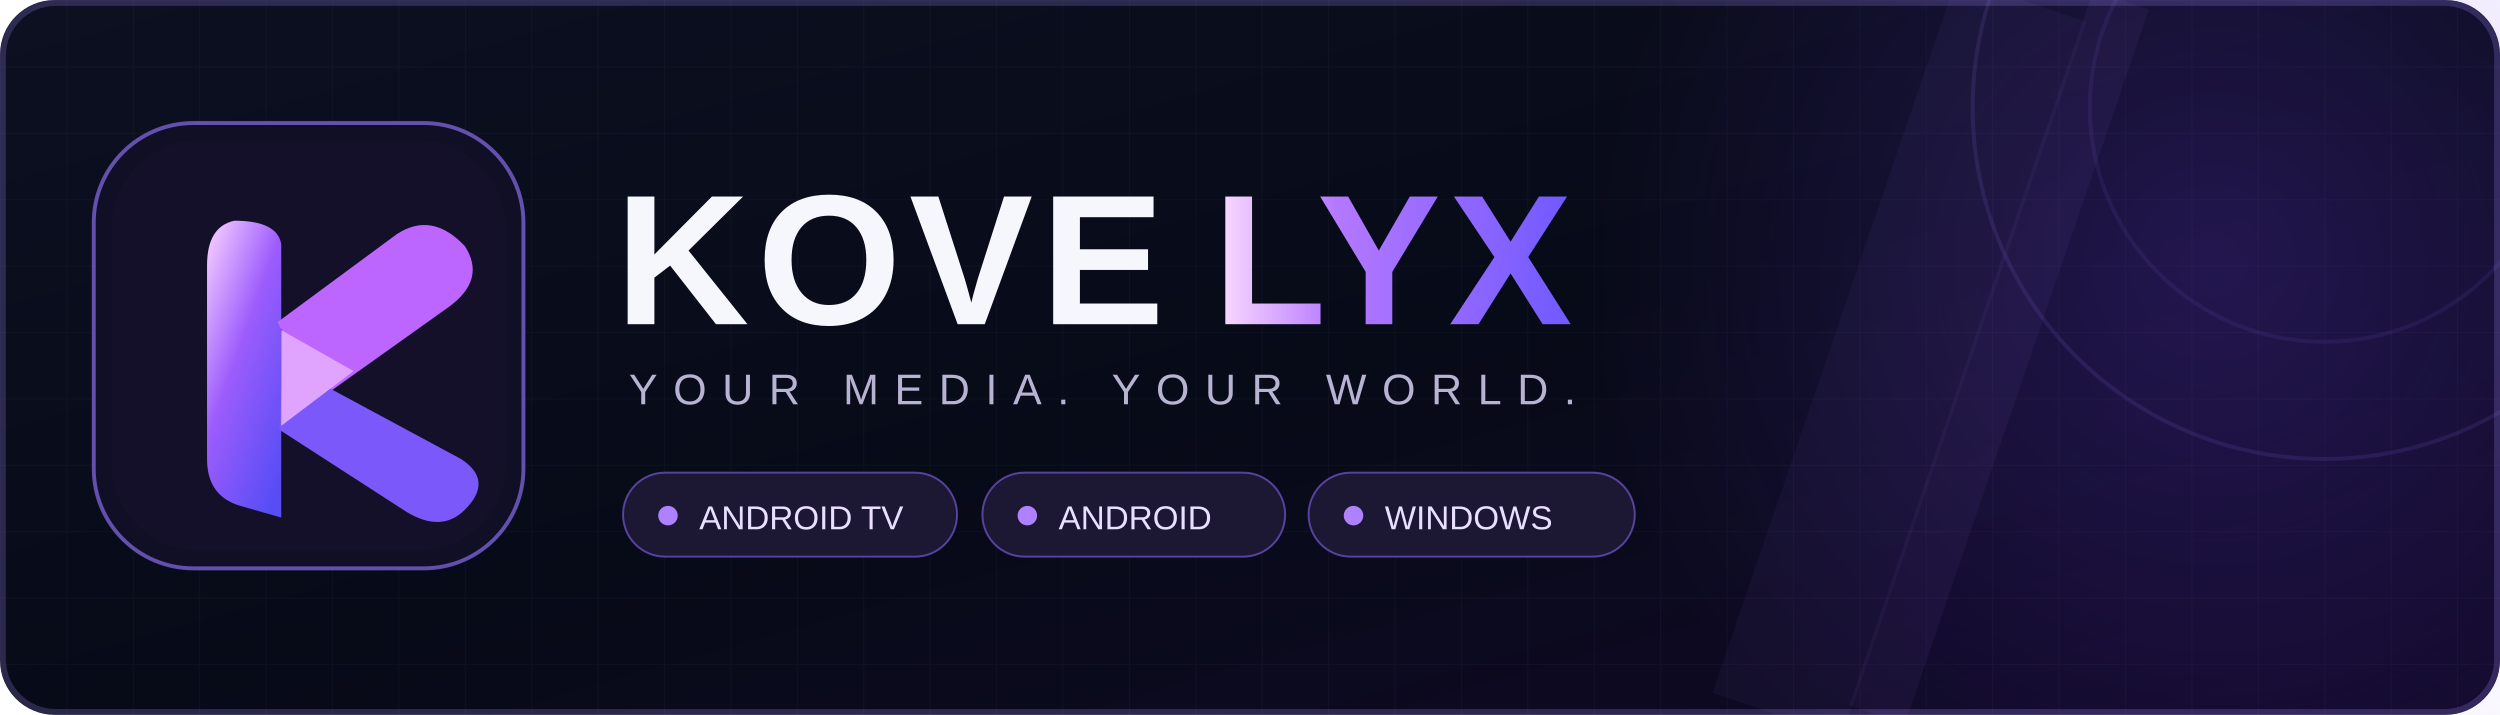
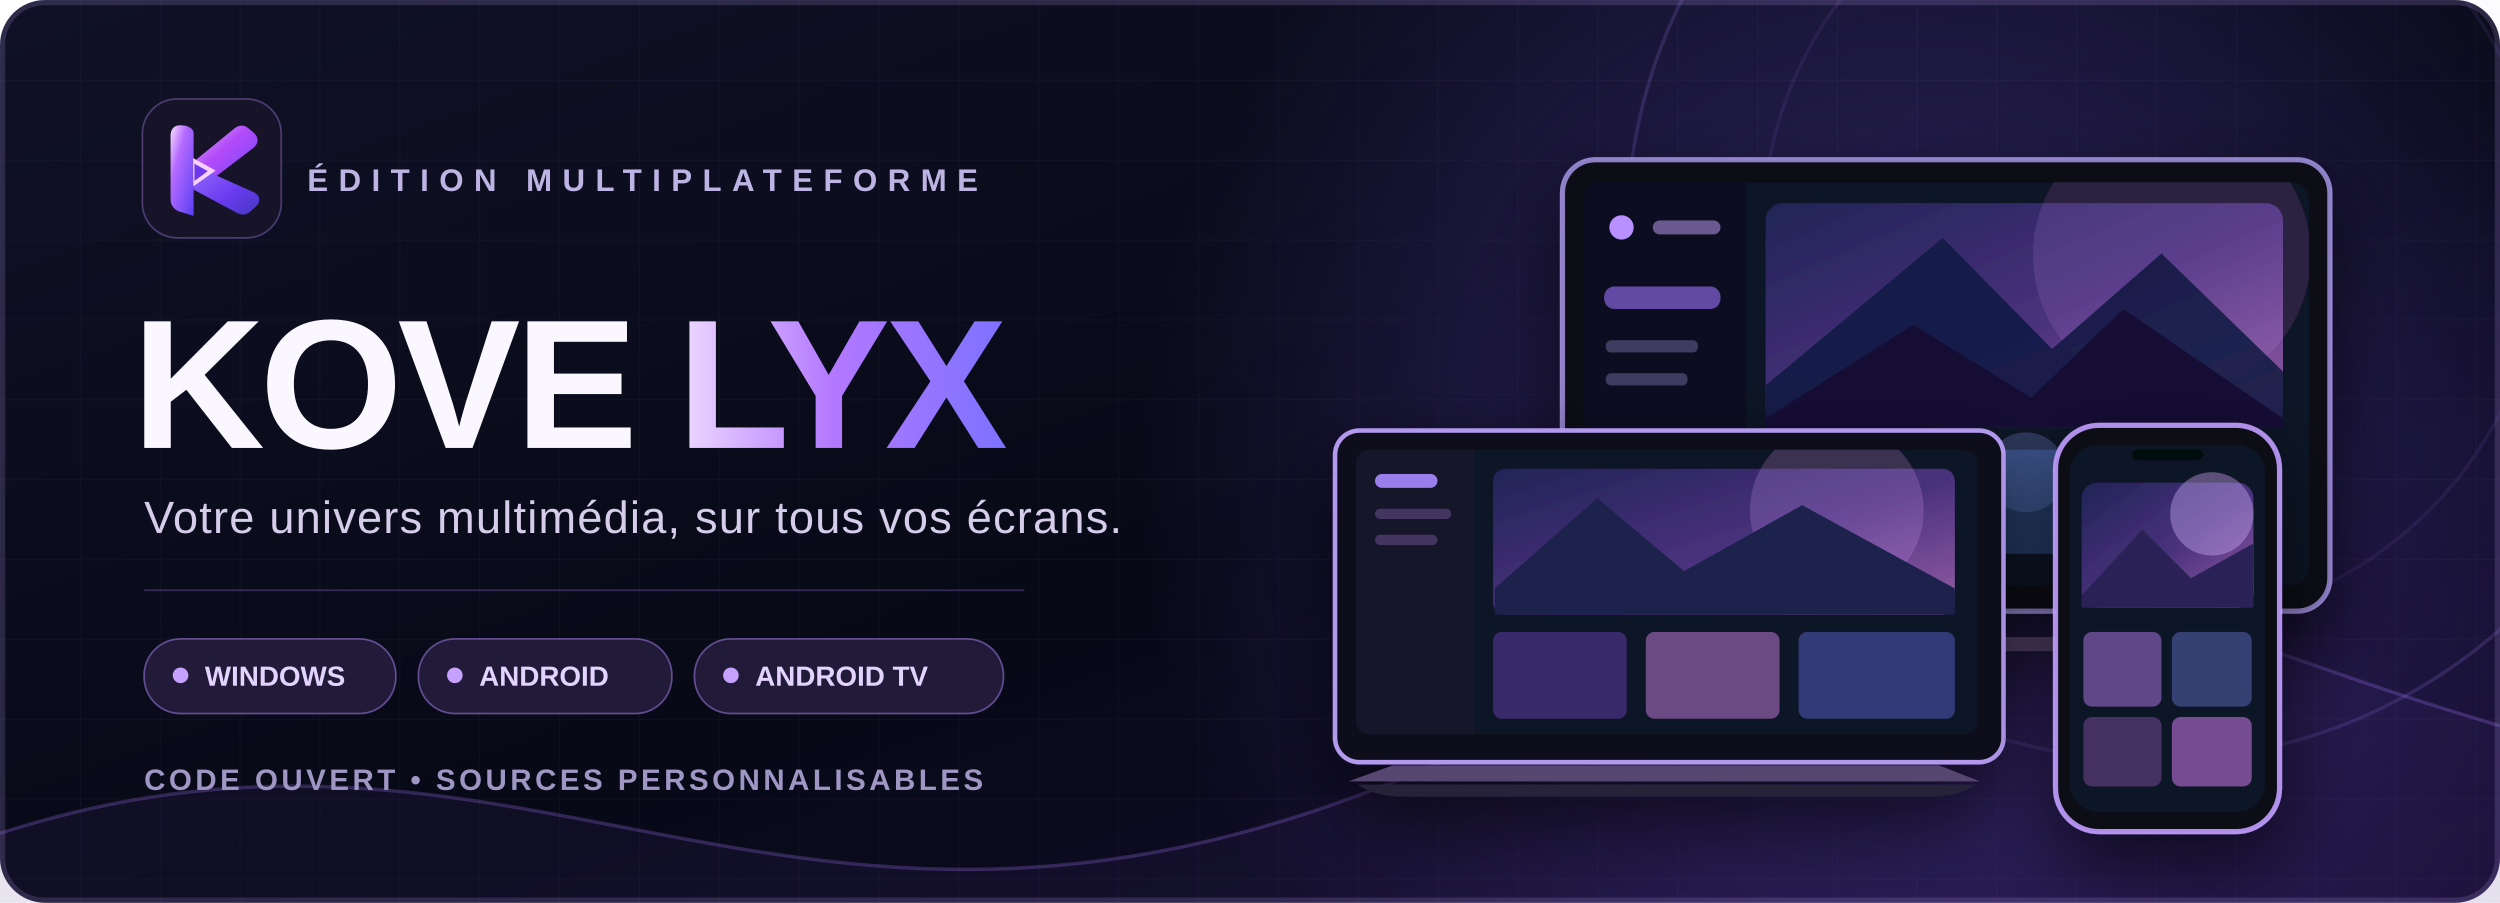
- <svg xmlns="http://www.w3.org/2000/svg" width="1280" height="366" viewBox="0 0 1280 366" role="img" aria-labelledby="title subtitle">
+ <svg xmlns="http://www.w3.org/2000/svg" width="1440" height="520" viewBox="0 0 1440 520" role="img" aria-labelledby="title subtitle">
  <defs>
    <linearGradient id="bg" x1="0" y1="0" x2="1" y2="1">
-       <stop stop-color="#0D1021" />
-       <stop offset=".52" stop-color="#070A17" />
-       <stop offset="1" stop-color="#100927" />
+       <stop stop-color="#101126" />
+       <stop offset=".55" stop-color="#070916" />
+       <stop offset="1" stop-color="#140D2F" />
    </linearGradient>
-     <linearGradient id="purple" x1="0" y1="0" x2="1" y2="0">
-       <stop stop-color="#F6D6FF" />
-       <stop offset=".32" stop-color="#B578FF" />
-       <stop offset="1" stop-color="#7059FF" />
+     <linearGradient id="textGrad" x1="0" y1="0" x2="1" y2="0">
+       <stop stop-color="#EAD3FF" />
+       <stop offset=".45" stop-color="#B378FF" />
+       <stop offset="1" stop-color="#7C72FF" />
    </linearGradient>
-     <linearGradient id="k" x1=".1" y1="0" x2=".8" y2="1">
-       <stop stop-color="#F2C9FF" />
-       <stop offset=".45" stop-color="#9C5CFC" />
-       <stop offset="1" stop-color="#584DF5" />
+     <linearGradient id="screen" x1="0" y1="0" x2="1" y2="1">
+       <stop stop-color="#202456" />
+       <stop offset=".53" stop-color="#4A317D" />
+       <stop offset="1" stop-color="#955DA6" />
    </linearGradient>
-     <radialGradient id="halo">
-       <stop stop-color="#743CF5" stop-opacity=".24" />
-       <stop offset="1" stop-color="#743CF5" stop-opacity="0" />
+     <radialGradient id="glow">
+       <stop stop-color="#8059FB" stop-opacity=".36" />
+       <stop offset="1" stop-color="#8059FB" stop-opacity="0" />
    </radialGradient>
-     <pattern id="grid" width="34" height="34" patternUnits="userSpaceOnUse">
-       <path d="M34 0H0V34" fill="none" stroke="#B6B0FF" stroke-opacity=".035" />
+     <pattern id="grid" width="46" height="46" patternUnits="userSpaceOnUse">
+       <path d="M46 0H0V46" fill="none" stroke="#9C89DE" stroke-opacity=".052" />
    </pattern>
+     <filter id="shadow" x="-35%" y="-35%" width="170%" height="180%">
+       <feDropShadow dx="0" dy="18" stdDeviation="22" flood-color="#000000" flood-opacity=".63" />
+     </filter>
+     <clipPath id="tvClip">
+       <rect x="912" y="105" width="418" height="232" rx="10" />
+     </clipPath>
+     <clipPath id="pcClip">
+       <rect x="781" y="259" width="358" height="164" rx="8" />
+     </clipPath>
+     <linearGradient id="logoStem" x1="0" y1="0" x2=".9" y2="1">
+       <stop stop-color="#F8DFFF" />
+       <stop offset=".36" stop-color="#B56AFF" />
+       <stop offset="1" stop-color="#6043F4" />
+     </linearGradient>
+     <linearGradient id="logoTop" x1=".1" y1="0" x2="1" y2=".9">
+       <stop stop-color="#DFA7FF" />
+       <stop offset=".43" stop-color="#B24BF8" />
+       <stop offset="1" stop-color="#7947FA" />
+     </linearGradient>
+     <linearGradient id="logoBottom" x1="0" y1="0" x2="1" y2="1">
+       <stop stop-color="#966AFF" />
+       <stop offset=".58" stop-color="#693BEF" />
+       <stop offset="1" stop-color="#4537BF" />
+     </linearGradient>
  </defs>
-   <rect width="1280" height="366" rx="28" fill="url(#bg)" />
-   <rect width="1280" height="366" rx="28" fill="url(#grid)" />
-   <circle cx="1132" cy="135" r="320" fill="url(#halo)" />
-   <circle cx="1190" cy="55" r="180" stroke="#9978FC" stroke-opacity=".12" fill="none" stroke-width="2" />
-   <circle cx="1190" cy="55" r="120" stroke="#9978FC" stroke-opacity=".09" fill="none" stroke-width="2" />
-   <rect x="48" y="63" width="220" height="228" rx="51" fill="#100F26" stroke="#9274FA" stroke-opacity=".65" stroke-width="2" />
-   <rect x="57" y="72" width="202" height="210" rx="45" fill="#14102A" />
-   <path d="M120 113 Q106 116 106 136 L106 235 Q106 254 123 259 L144 265 L144 125 Q142 113 120 113Z" fill="url(#k)" />
-   <path d="M142 165 L203 120 Q221 108 238 126 Q249 143 230 157 L164 204Z" fill="#BD66FF" />
-   <path d="M145 186 L236 235 Q253 246 238 261 Q226 273 208 262 L143 220Z" fill="#7B58FA" />
-   <path d="M144 169 L181 190 L144 218Z" fill="#E0A4FF" />
-   <text x="315" y="166" font-family="Arial,Helvetica,sans-serif" font-size="95" font-weight="800" letter-spacing="4" fill="#F6F6FD">KOVE</text>
-   <text x="621" y="166" font-family="Arial,Helvetica,sans-serif" font-size="95" font-weight="800" letter-spacing="4" fill="url(#purple)">LYX</text>
-   <text x="322" y="207" font-family="Arial,Helvetica,sans-serif" font-size="22" font-weight="500" letter-spacing="8" fill="#B8B3D3">YOUR MEDIA. YOUR WORLD.</text>
-   <rect x="319" y="242" width="171" height="43" rx="21.5" fill="#1C1733" stroke="#7B5BDD" stroke-opacity=".66" />
-   <circle cx="342" cy="264" r="5" fill="#AD81FF" />
-   <text x="358" y="271" font-size="17" fill="#E9E0FF" font-family="Arial,Helvetica,sans-serif">ANDROID TV</text>
-   <rect x="503" y="242" width="155" height="43" rx="21.5" fill="#1C1733" stroke="#7B5BDD" stroke-opacity=".66" />
-   <circle cx="526" cy="264" r="5" fill="#AD81FF" />
-   <text x="542" y="271" font-size="17" fill="#E9E0FF" font-family="Arial,Helvetica,sans-serif">ANDROID</text>
-   <rect x="670" y="242" width="167" height="43" rx="21.5" fill="#1C1733" stroke="#7B5BDD" stroke-opacity=".66" />
-   <circle cx="693" cy="264" r="5" fill="#AD81FF" />
-   <text x="709" y="271" font-size="17" fill="#E9E0FF" font-family="Arial,Helvetica,sans-serif">WINDOWS</text>
-   <path d="M1035 0 L910 366" stroke="#AB81FC" stroke-opacity=".05" stroke-width="70" />
-   <path d="M1086 0 L961 366" stroke="#AB81FC" stroke-opacity=".06" stroke-width="30" />
-   <rect x="1.5" y="1.5" width="1277" height="363" rx="27" stroke="#A790FF" stroke-opacity=".22" stroke-width="3" fill="none" />
+   <rect width="1440" height="520" rx="26" fill="url(#bg)" />
+   <rect width="1440" height="520" rx="26" fill="url(#grid)" />
+   <circle cx="1102" cy="272" r="445" fill="url(#glow)" />
+   <circle cx="1240" cy="135" r="303" fill="none" stroke="#AD83FF" stroke-opacity=".17" stroke-width="2" />
+   <circle cx="1240" cy="135" r="225" fill="none" stroke="#AD83FF" stroke-opacity=".09" stroke-width="2" />
+   <path d="M0 480C310 380 458 600 825 441S1199 348 1440 418V520H0Z" fill="#483080" fill-opacity=".13" />
+   <path d="M0 480C310 380 458 600 825 441S1199 348 1440 418" fill="none" stroke="#A879FF" stroke-opacity=".25" stroke-width="2" />
+   <rect x="82" y="57" width="80" height="80" rx="20" fill="#171329" stroke="#B68CFA" stroke-opacity=".35" />
+   <svg x="82" y="57" width="80" height="80" viewBox="0 0 512 512">
+     <path d="M138 97C117 97 104 112 104 135V371C104 392 117 409 139 416L189 431V126C189 111 172 101 155 98L138 97Z" fill="url(#logoStem)" />
+     <path d="M188 232L339 109C356 95 376 95 391 108L411 125C430 142 429 164 410 180L242 308L188 283V232Z" fill="url(#logoTop)" />
+     <path d="M187 244L411 344C434 355 439 379 418 397L399 414C382 429 366 430 345 418L188 334V244Z" fill="url(#logoBottom)" />
+     <path d="M187 218L270 264L188 322L187 218Z" fill="#F7D1FF" />
+     <path d="M192 239L241 266L192 302Z" fill="#6E39EC" />
+   </svg>
+   <text x="177" y="110" font-family="Arial,Helvetica,sans-serif" font-size="18" font-weight="700" letter-spacing="6" fill="#BEB4E3">ÉDITION MULTIPLATEFORME</text>
+   <text x="76" y="258" font-family="Arial,Helvetica,sans-serif" font-size="106" font-weight="900" letter-spacing="-3" fill="#FAF7FF">KOVE</text>
+   <text x="390" y="258" font-family="Arial,Helvetica,sans-serif" font-size="106" font-weight="900" letter-spacing="-3" fill="url(#textGrad)">LYX</text>
+   <text x="83" y="307" font-family="Arial,Helvetica,sans-serif" font-size="26" fill="#D6CDEB" letter-spacing=".7">Votre univers multimédia, sur tous vos écrans.</text>
+   <path d="M83 340H590" stroke="#9C79DF" stroke-opacity=".3" />
+   <g font-family="Arial,Helvetica,sans-serif" font-size="16" font-weight="700" fill="#E2D4FF">
+     <rect x="83" y="368" width="145" height="43" rx="21" fill="#211A38" stroke="#A17CE9" stroke-opacity=".55" />
+     <circle cx="104" cy="389" r="4.5" fill="#C6A1FF" />
+     <text x="118" y="395">WINDOWS</text>
+     <rect x="241" y="368" width="146" height="43" rx="21" fill="#211A38" stroke="#A17CE9" stroke-opacity=".55" />
+     <circle cx="262" cy="389" r="4.5" fill="#C6A1FF" />
+     <text x="276" y="395">ANDROID</text>
+     <rect x="400" y="368" width="178" height="43" rx="21" fill="#211A38" stroke="#A17CE9" stroke-opacity=".55" />
+     <circle cx="421" cy="389" r="4.5" fill="#C6A1FF" />
+     <text x="435" y="395">ANDROID TV</text>
+   </g>
+   <text x="83" y="455" font-family="Arial,Helvetica,sans-serif" font-size="17" font-weight="600" letter-spacing="2" fill="#9F96C4">CODE OUVERT  •  SOURCES PERSONNALISABLES</text>
+   <g filter="url(#shadow)">
+     <rect x="900" y="92" width="442" height="260" rx="19" fill="#090A15" stroke="#AE9CEF" stroke-opacity=".8" stroke-width="3" />
+     <g clip-path="url(#tvClip)">
+       <rect x="912" y="105" width="418" height="232" fill="#111326" />
+       <rect x="912" y="105" width="94" height="232" fill="#101124" />
+       <circle cx="934" cy="131" r="7" fill="#B990FF" />
+       <rect x="952" y="127" width="39" height="8" rx="4" fill="#6B598F" />
+       <rect x="924" y="165" width="67" height="13" rx="6" fill="#6249A4" />
+       <rect x="925" y="196" width="53" height="7" rx="3" fill="#403A61" />
+       <rect x="925" y="215" width="47" height="7" rx="3" fill="#403A61" />
+       <rect x="1017" y="117" width="298" height="129" rx="10" fill="url(#screen)" />
+       <circle cx="1251" cy="147" r="80" fill="#D8A1FF" fill-opacity=".12" />
+       <path d="M1017 222L1119 137 1182 201 1245 146 1315 214V246H1017Z" fill="#111A43" fill-opacity=".86" />
+       <path d="M1017 241L1102 187 1170 229 1223 178 1315 241V246H1017Z" fill="#130F35" />
+       <rect x="1020" y="259" width="83" height="60" rx="6" fill="#44366F" />
+       <rect x="1112" y="259" width="83" height="60" rx="6" fill="#253D69" />
+       <rect x="1204" y="259" width="83" height="60" rx="6" fill="#7D467F" />
+       <circle cx="1066" cy="275" r="18" fill="#BE7BEA" fill-opacity=".36" />
+       <circle cx="1167" cy="272" r="23" fill="#8093E8" fill-opacity=".28" />
+       <circle cx="1249" cy="277" r="21" fill="#F49ABA" fill-opacity=".25" />
+     </g>
+     <rect x="1086" y="352" width="68" height="17" rx="3" fill="#211B38" />
+     <rect x="1047" y="367" width="146" height="8" rx="4" fill="#514165" />
+   </g>
+   <g filter="url(#shadow)">
+     <rect x="769" y="248" width="385" height="191" rx="14" fill="#0C0D1B" stroke="#B399EE" stroke-width="2.6" />
+     <g clip-path="url(#pcClip)">
+       <rect x="781" y="259" width="358" height="164" fill="#111326" />
+       <rect x="781" y="259" width="68" height="164" fill="#151329" />
+       <rect x="792" y="273" width="36" height="8" rx="4" fill="#9A7EEC" />
+       <rect x="792" y="293" width="44" height="6" rx="3" fill="#43365F" />
+       <rect x="792" y="308" width="36" height="6" rx="3" fill="#43365F" />
+       <rect x="860" y="270" width="266" height="84" rx="7" fill="url(#screen)" />
+       <circle cx="1058" cy="294" r="50" fill="#DCA5FF" fill-opacity=".2" />
+       <path d="M861 339L920 287 970 329 1038 291 1126 339V354H861Z" fill="#1A204B" />
+       <rect x="860" y="364" width="77" height="50" rx="5" fill="#39296A" />
+       <rect x="948" y="364" width="77" height="50" rx="5" fill="#6C4C84" />
+       <rect x="1036" y="364" width="90" height="50" rx="5" fill="#303A77" />
+     </g>
+     <path d="M802 441H1117L1140 450H777Z" fill="#574771" />
+     <path d="M782 452H1138Q1128 459 1110 459H811Q792 459 782 452Z" fill="#272039" />
+   </g>
+   <g filter="url(#shadow)">
+     <rect x="1184" y="245" width="129" height="234" rx="25" fill="#080A16" stroke="#C19DFE" stroke-opacity=".9" stroke-width="3" />
+     <rect x="1192" y="256" width="113" height="212" rx="17" fill="#111228" />
+     <rect x="1228" y="259" width="41" height="6" rx="3" fill="#050710" />
+     <rect x="1199" y="278" width="99" height="72" rx="9" fill="url(#screen)" />
+     <circle cx="1274" cy="296" r="24" fill="#D4B7FF" fill-opacity=".38" />
+     <path d="M1199 343L1234 305 1262 333 1298 313V350H1199Z" fill="#2A2456" />
+     <rect x="1200" y="364" width="45" height="43" rx="5" fill="#614788" />
+     <rect x="1251" y="364" width="46" height="43" rx="5" fill="#343F73" />
+     <rect x="1200" y="413" width="45" height="40" rx="5" fill="#443264" />
+     <rect x="1251" y="413" width="46" height="40" rx="5" fill="#744C92" />
+   </g>
+   <rect x="1.5" y="1.5" width="1437" height="517" rx="24" stroke="#B39BE8" stroke-opacity=".19" stroke-width="3" fill="none" />
</svg>
